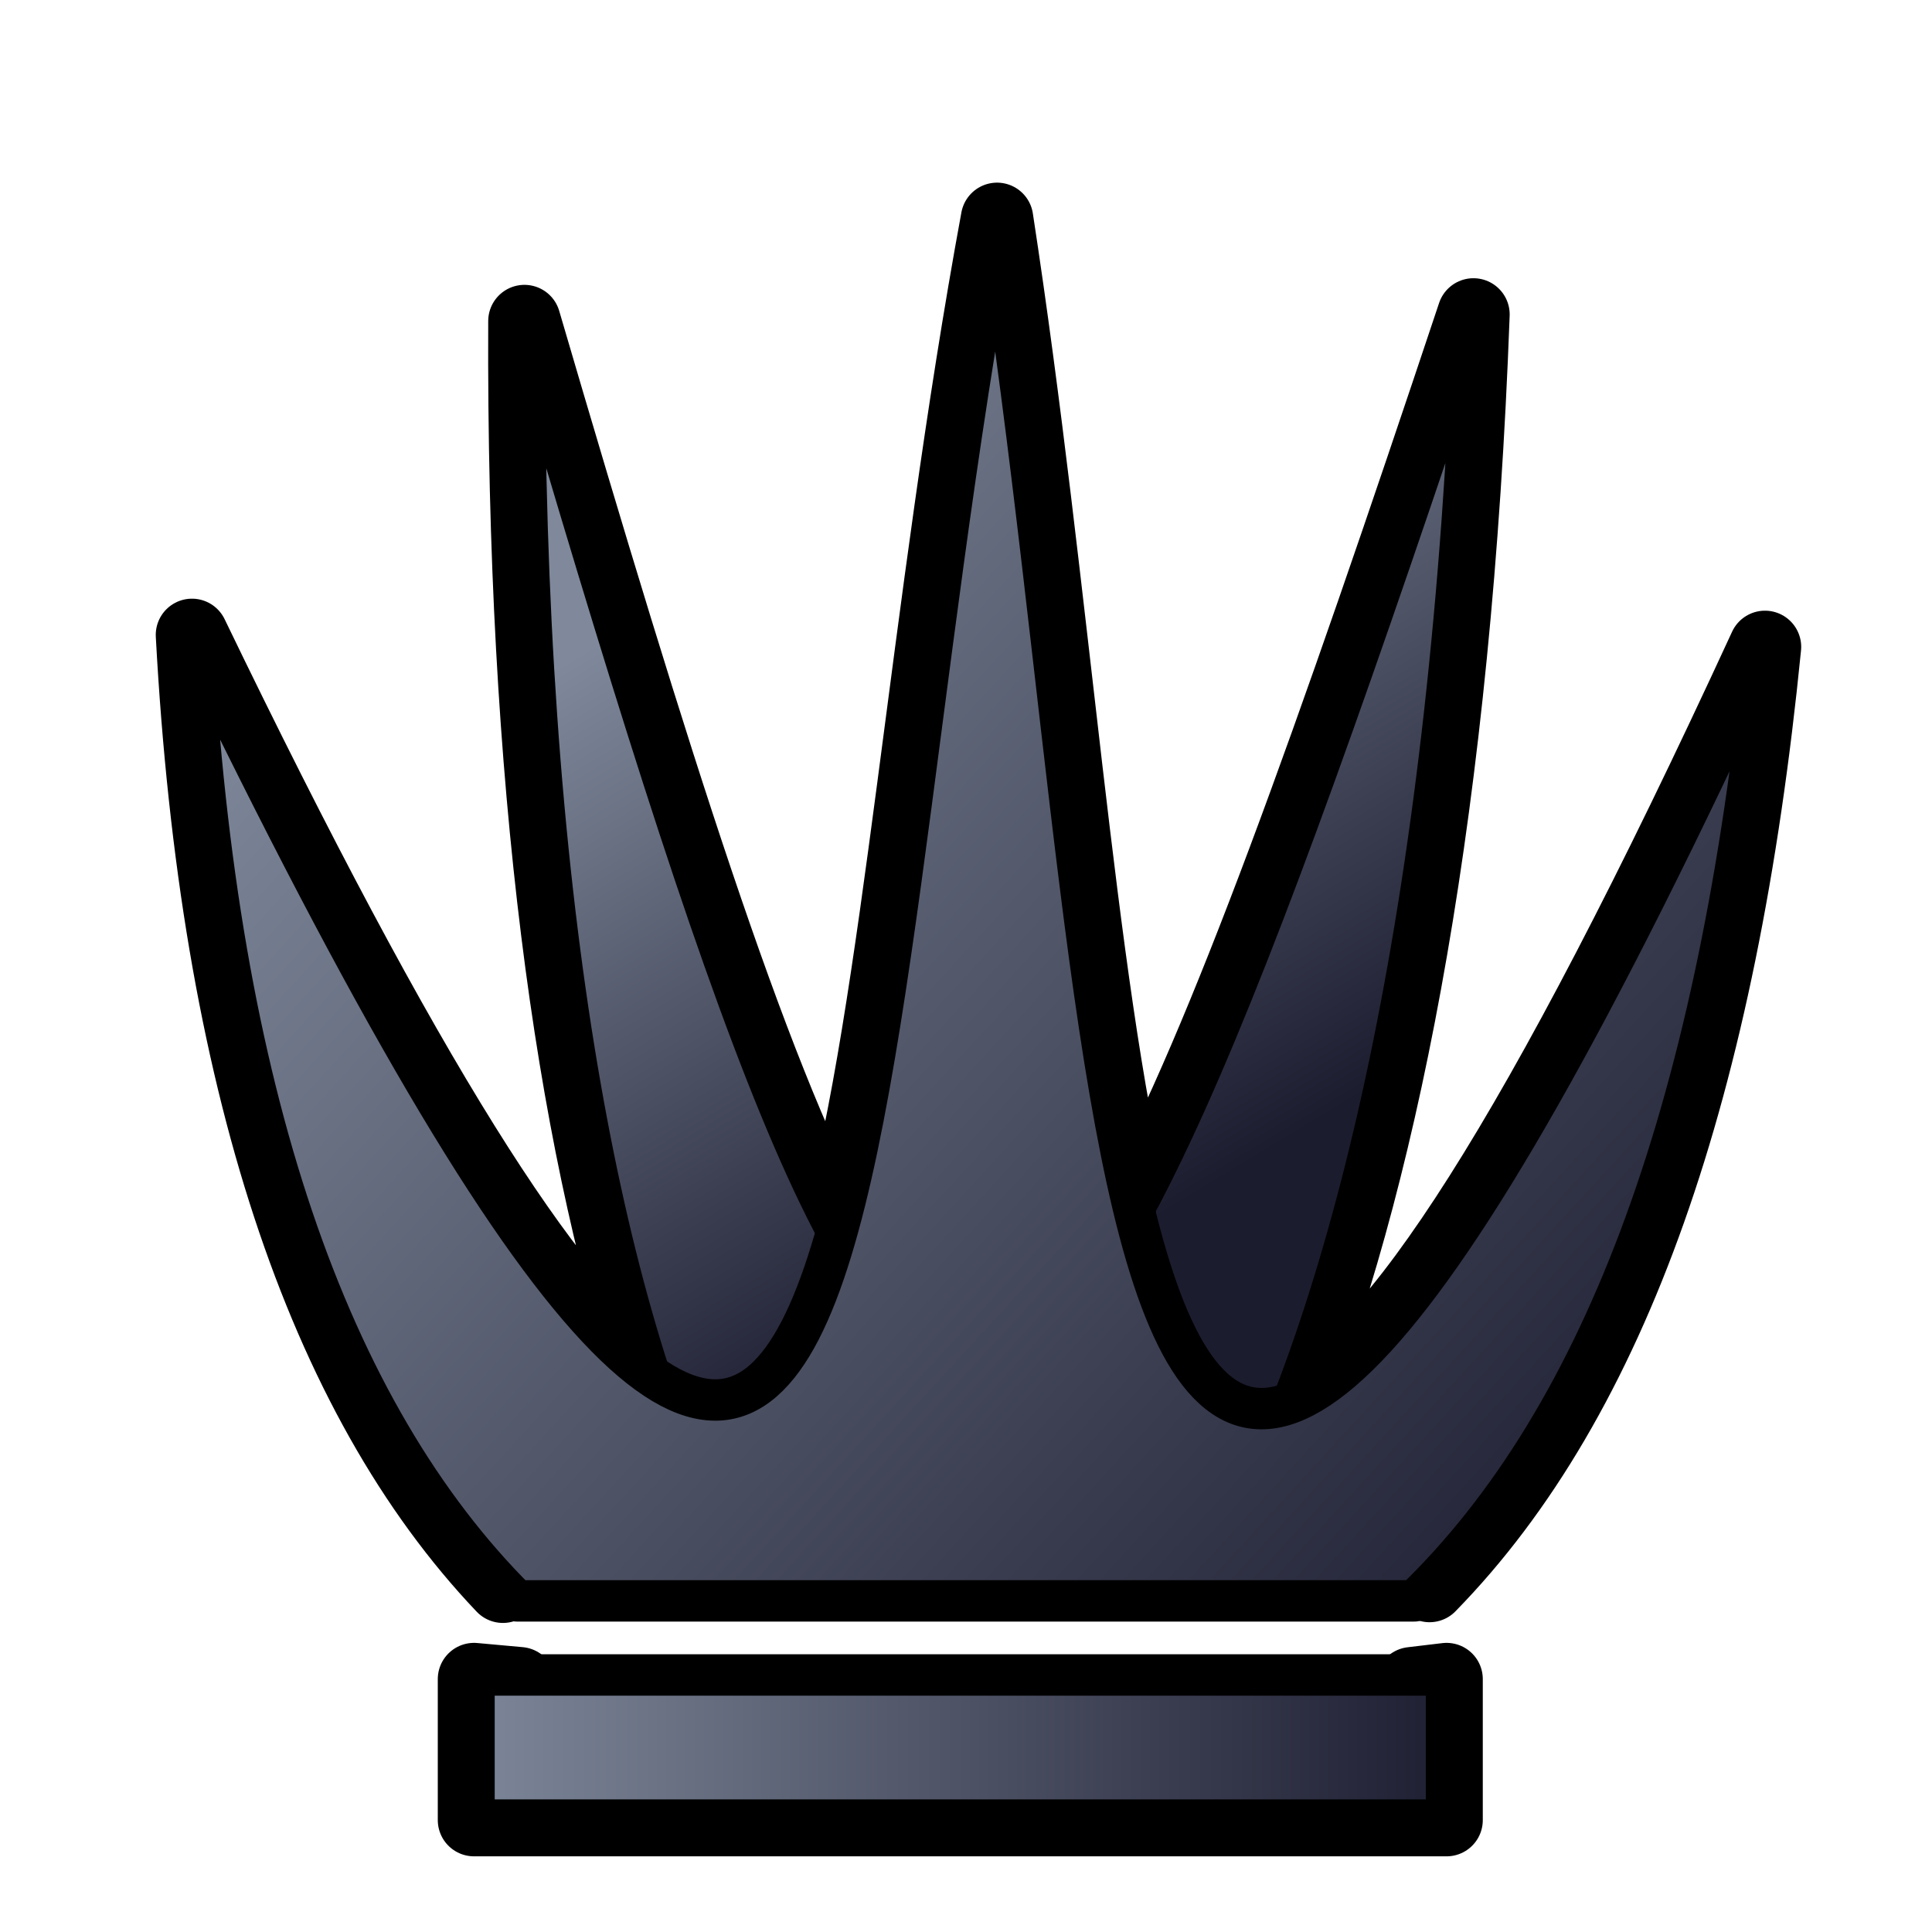
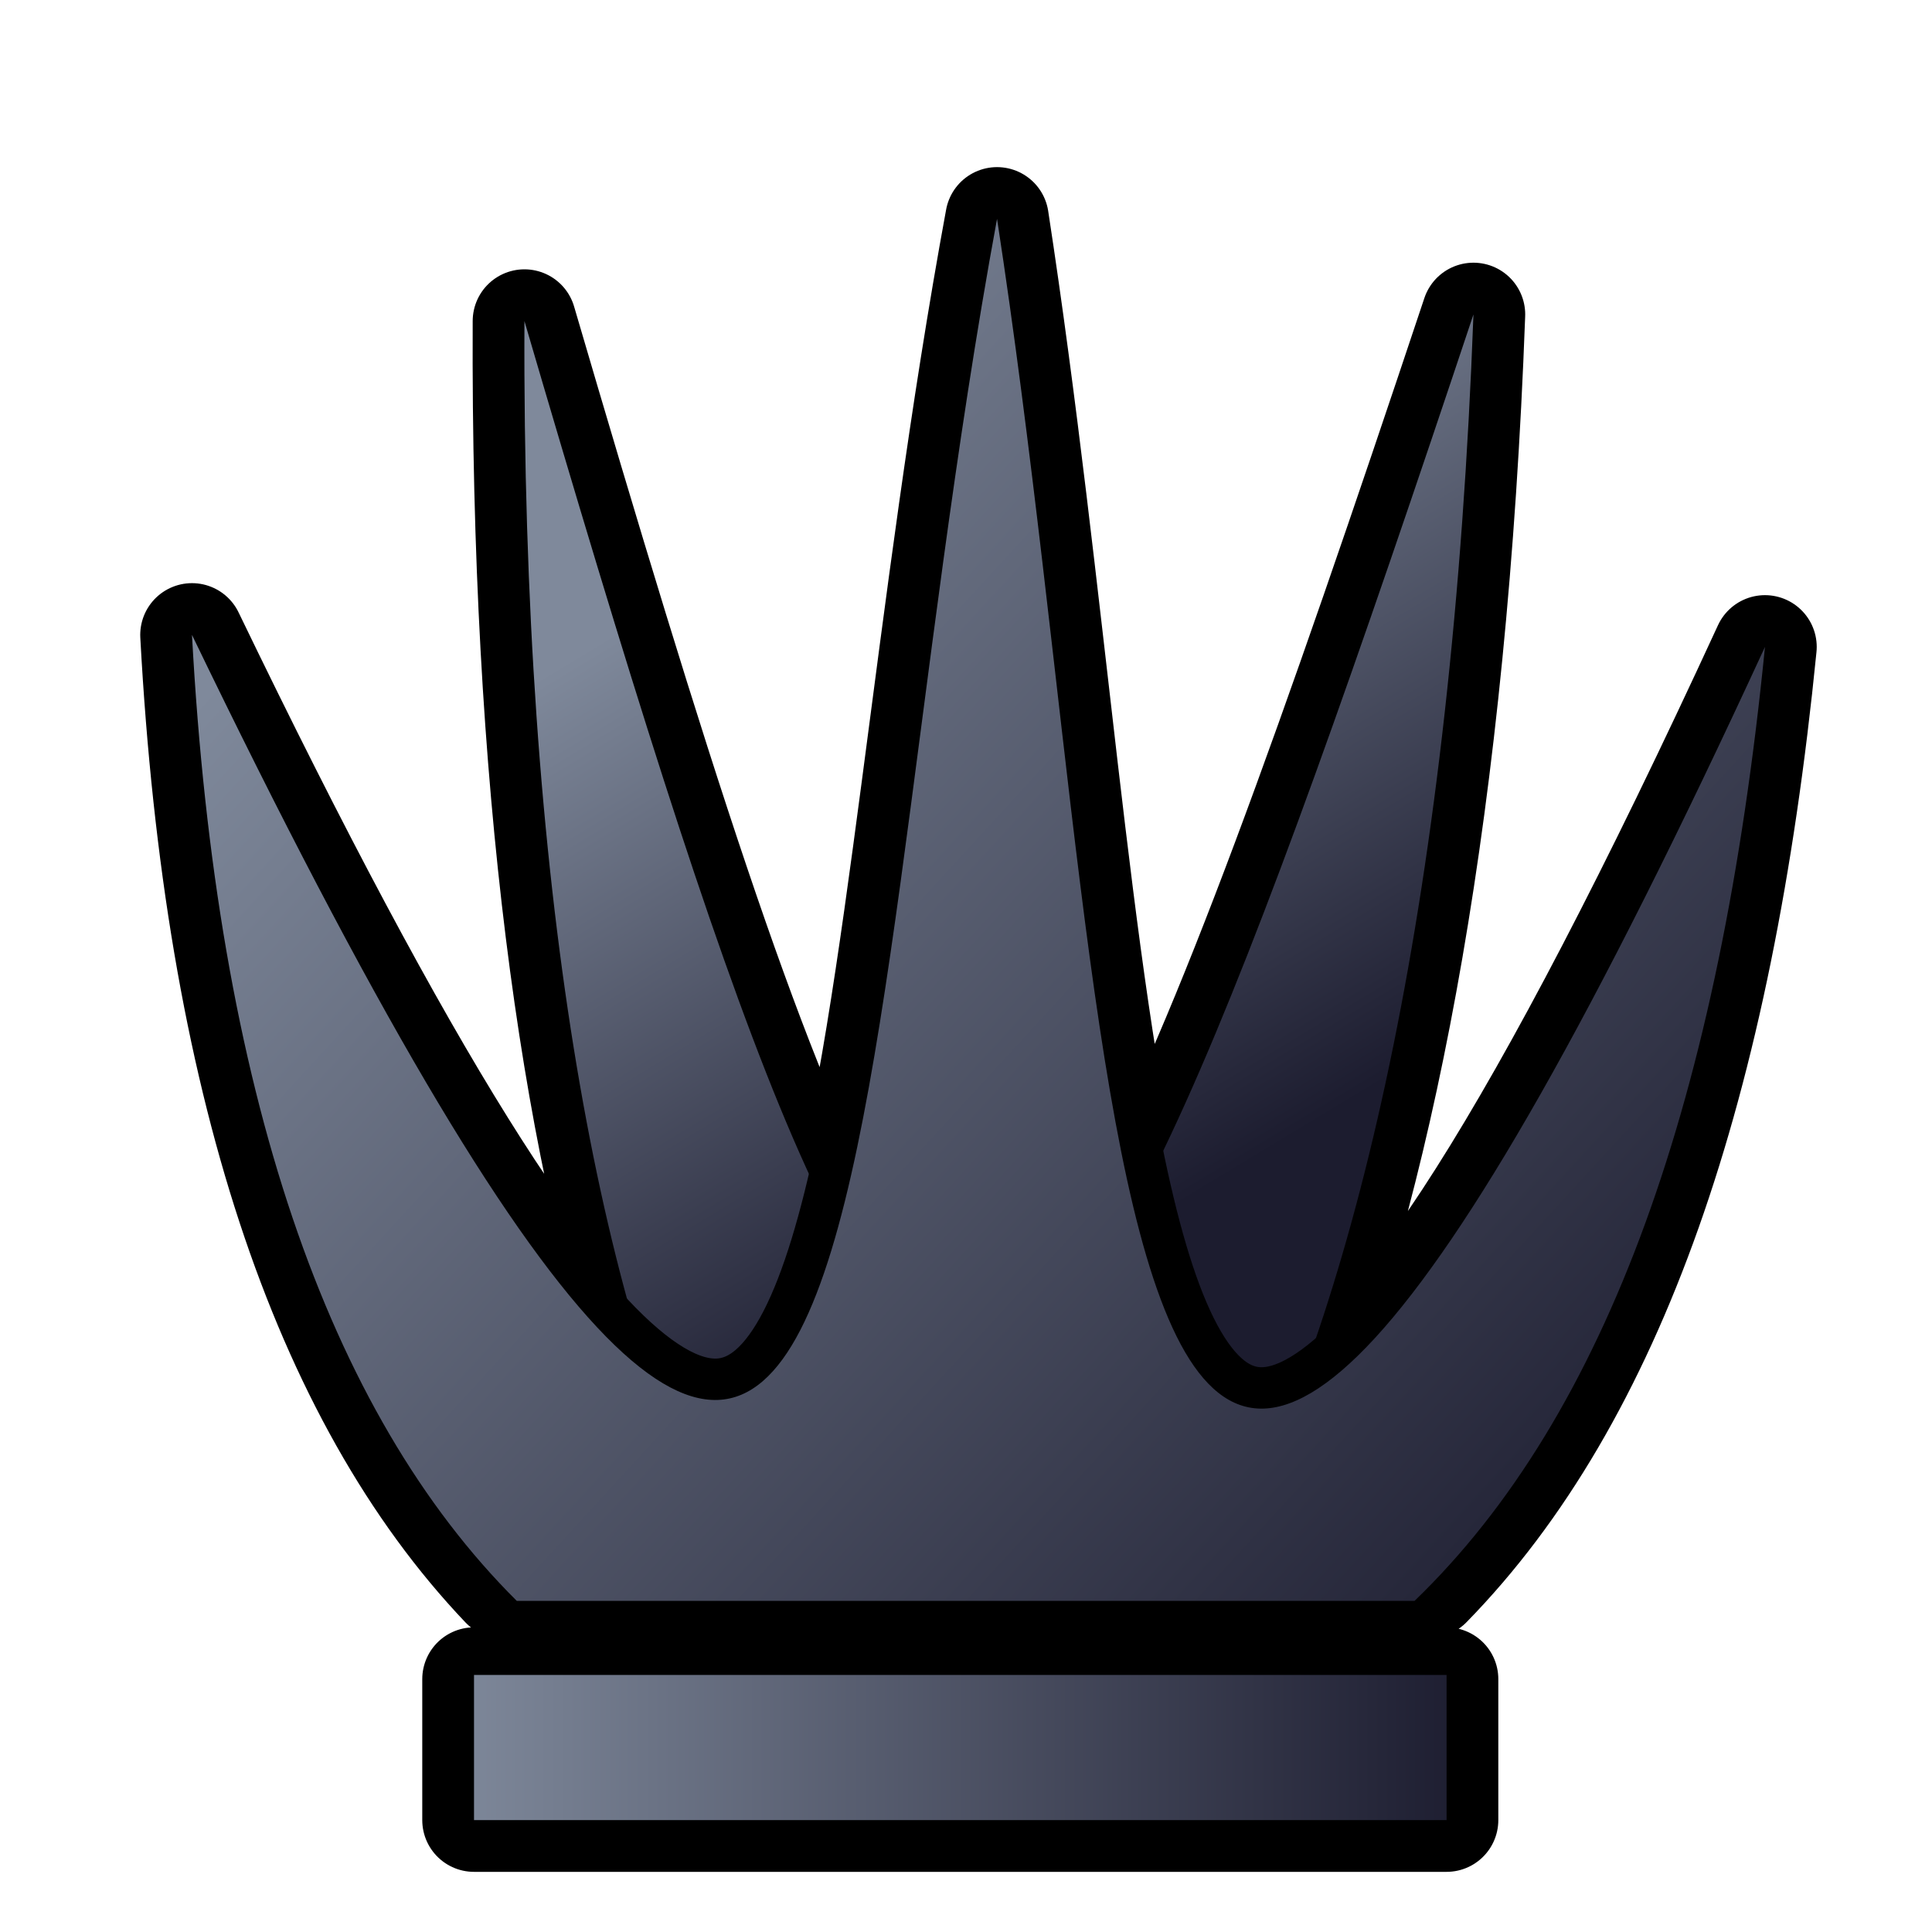
<svg xmlns="http://www.w3.org/2000/svg" xmlns:xlink="http://www.w3.org/1999/xlink" id="queen" width="700pt" height="700pt" version="1.0" viewBox="0 0 933.333 933.333">
-   <style id="style-base">.base{fill-opacity:1;fill-rule:evenodd;stroke-miterlimit:4;stroke-dasharray:none;stroke-linecap:round;stroke-linejoin:round;stroke-opacity:1}.stroke-medium{stroke-width:20}.stroke-color{stroke:#000}</style>
+   <style id="style-base">.base{fill-opacity:1;fill-rule:evenodd;stroke-miterlimit:4;stroke-dasharray:none;stroke-linecap:round;stroke-linejoin:round;stroke-opacity:1;paint-order:stroke fill}.stroke-medium{stroke-width:40}.stroke-color{stroke:#000}</style>
  <defs id="defs36222">
    <linearGradient id="fillGradient">
      <stop id="stop0" offset="0" style="stop-color:#7f899b;stop-opacity:1" />
      <stop id="stop1" offset="1" style="stop-color:#1c1c2f;stop-opacity:1" />
    </linearGradient>
    <linearGradient xlink:href="#fillGradient" id="bottom-gradient" x1="199" x2="661.667" y1="789.833" y2="789.833" gradientTransform="matrix(1.07873 0 0 1.07873 -.308 -7.803)" gradientUnits="userSpaceOnUse" />
    <linearGradient xlink:href="#fillGradient" id="front-hair-gradient" x1="166.781" x2="718.885" y1="239.891" y2="746.557" gradientTransform="matrix(1.07873 0 0 1.07873 -2.308 -9.803)" gradientUnits="userSpaceOnUse" />
    <linearGradient xlink:href="#fillGradient" id="back-hair-gradient" x1="285.639" x2="466.667" y1="287.12" y2="587.12" gradientTransform="matrix(1.07873 0 0 1.07873 -2.308 -9.803)" gradientUnits="userSpaceOnUse" />
  </defs>
-   <path id="boundary" d="M690.605 766.18c88.769-90.71 140.98-241.722 162.04-453.666-110.451 239.661-180.878 345.902-228.256 364.75 45.241-116.612 78.78-291.617 87.425-525.358-69.294 207.629-120.577 351.382-164.138 431.832-26.514-109.699-38.22-296.9-66.014-478.004-34.791 188.524-47.636 382.449-77.369 488.623-41.408-77.705-87.892-224.036-150.941-439.25-.989 223.42 22.967 393.006 60.406 508.846-48.155-34.212-117.283-142.337-221.014-357.238 11.588 214.478 62.838 367.984 150.213 459.816m8.033 46.627-22-2v68.117h469.834v-68.117l-16.786 2" class="base stroke-color" style="fill:none;stroke-width:35" />
+   <path id="boundary" d="M690.605 766.18c88.769-90.71 140.98-241.722 162.04-453.666-110.451 239.661-180.878 345.902-228.256 364.75 45.241-116.612 78.78-291.617 87.425-525.358-69.294 207.629-120.577 351.382-164.138 431.832-26.514-109.699-38.22-296.9-66.014-478.004-34.791 188.524-47.636 382.449-77.369 488.623-41.408-77.705-87.892-224.036-150.941-439.25-.989 223.42 22.967 393.006 60.406 508.846-48.155-34.212-117.283-142.337-221.014-357.238 11.588 214.478 62.838 367.984 150.213 459.816m8.033 46.627-22-2v68.117h469.834v-68.117l-16.786 2" class="base stroke-color" style="fill:none;stroke-width:50" />
  <path id="back-hair" d="M711.814 151.906c-225.866 676.77-260.764 678.027-458.462 3.202-1.216 275.009 35.357 468.451 88.355 580.494h256.806c58.083-112.565 103.074-307.205 113.301-583.696Z" class="base stroke-color stroke-medium" style="fill:url(#back-hair-gradient)" />
  <path id="front-hair" d="M481.662 105.734c-81.968 444.154-41.752 920.212-388.918 200.981 11.881 219.895 65.45 375.697 156.9 466.654h433.718c93.18-89.82 147.656-243.21 169.283-460.855-331.536 719.381-302.754 237.784-370.983-206.78Z" class="base stroke-color stroke-medium" style="fill:url(#front-hair-gradient)" />
  <path id="bottom" d="M228.99 809.158h469.835v70.118H228.99z" class="base stroke-color stroke-medium" style="fill:url(#bottom-gradient)" />
</svg>
